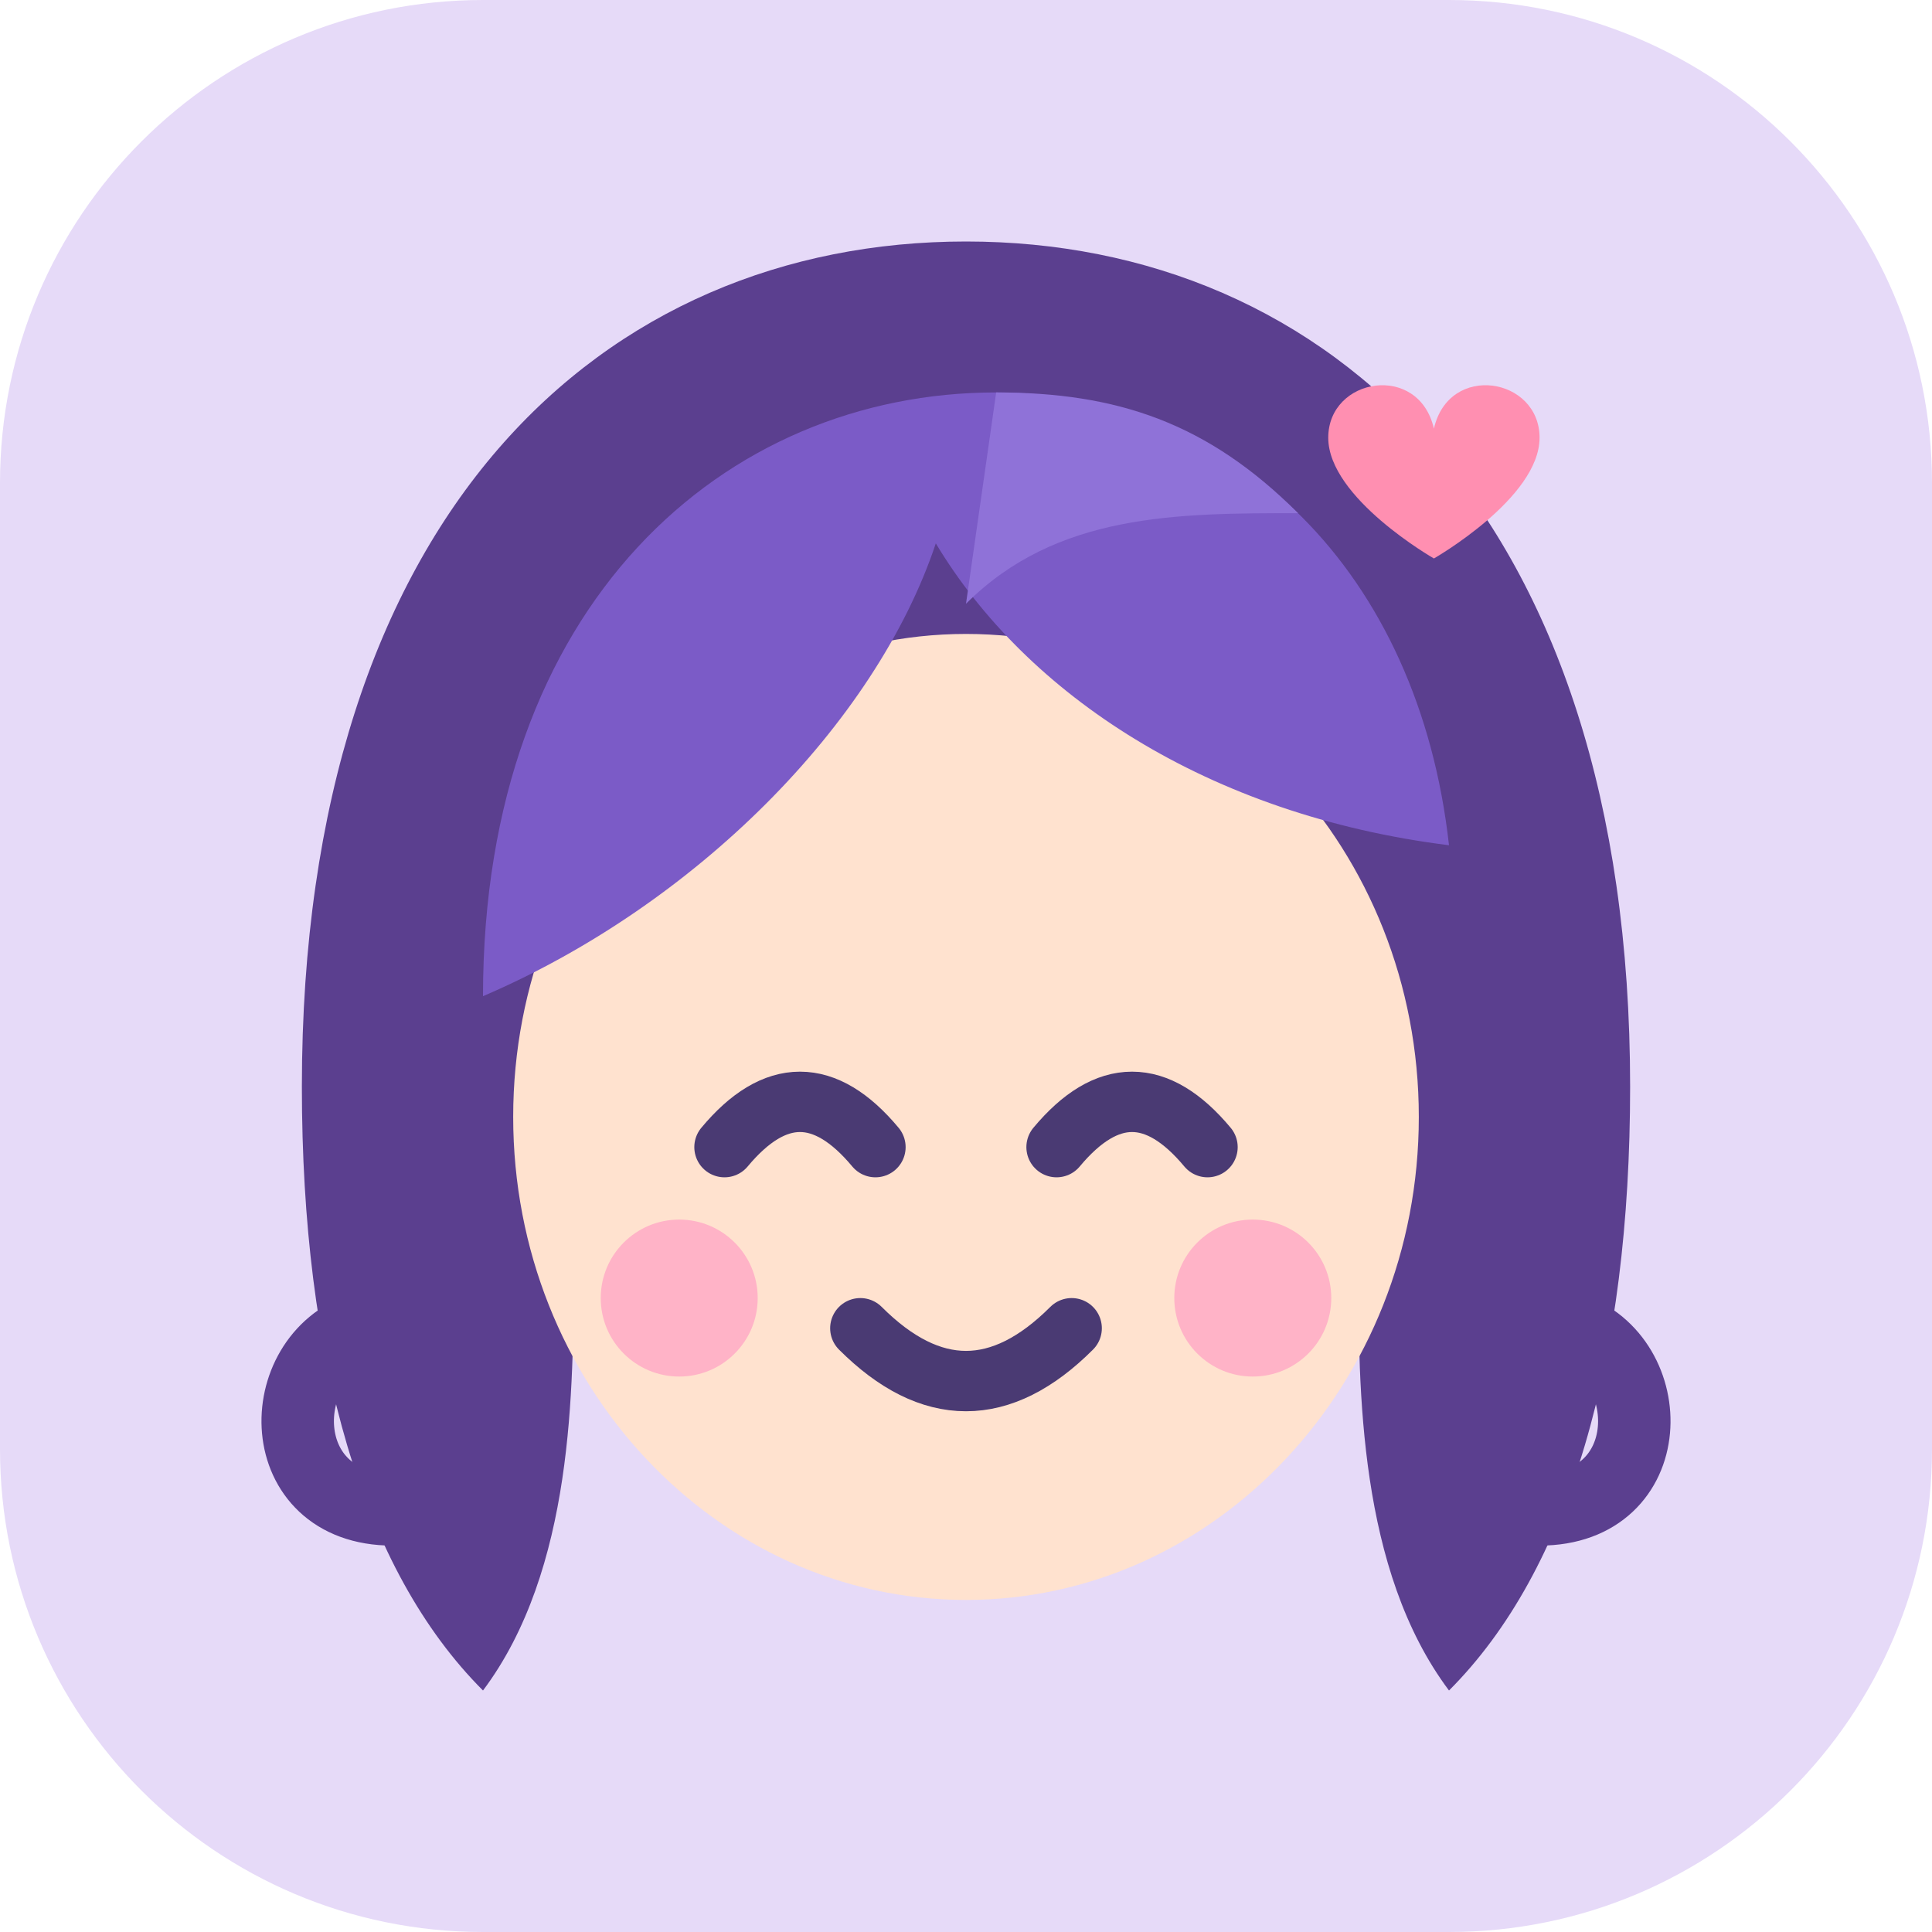
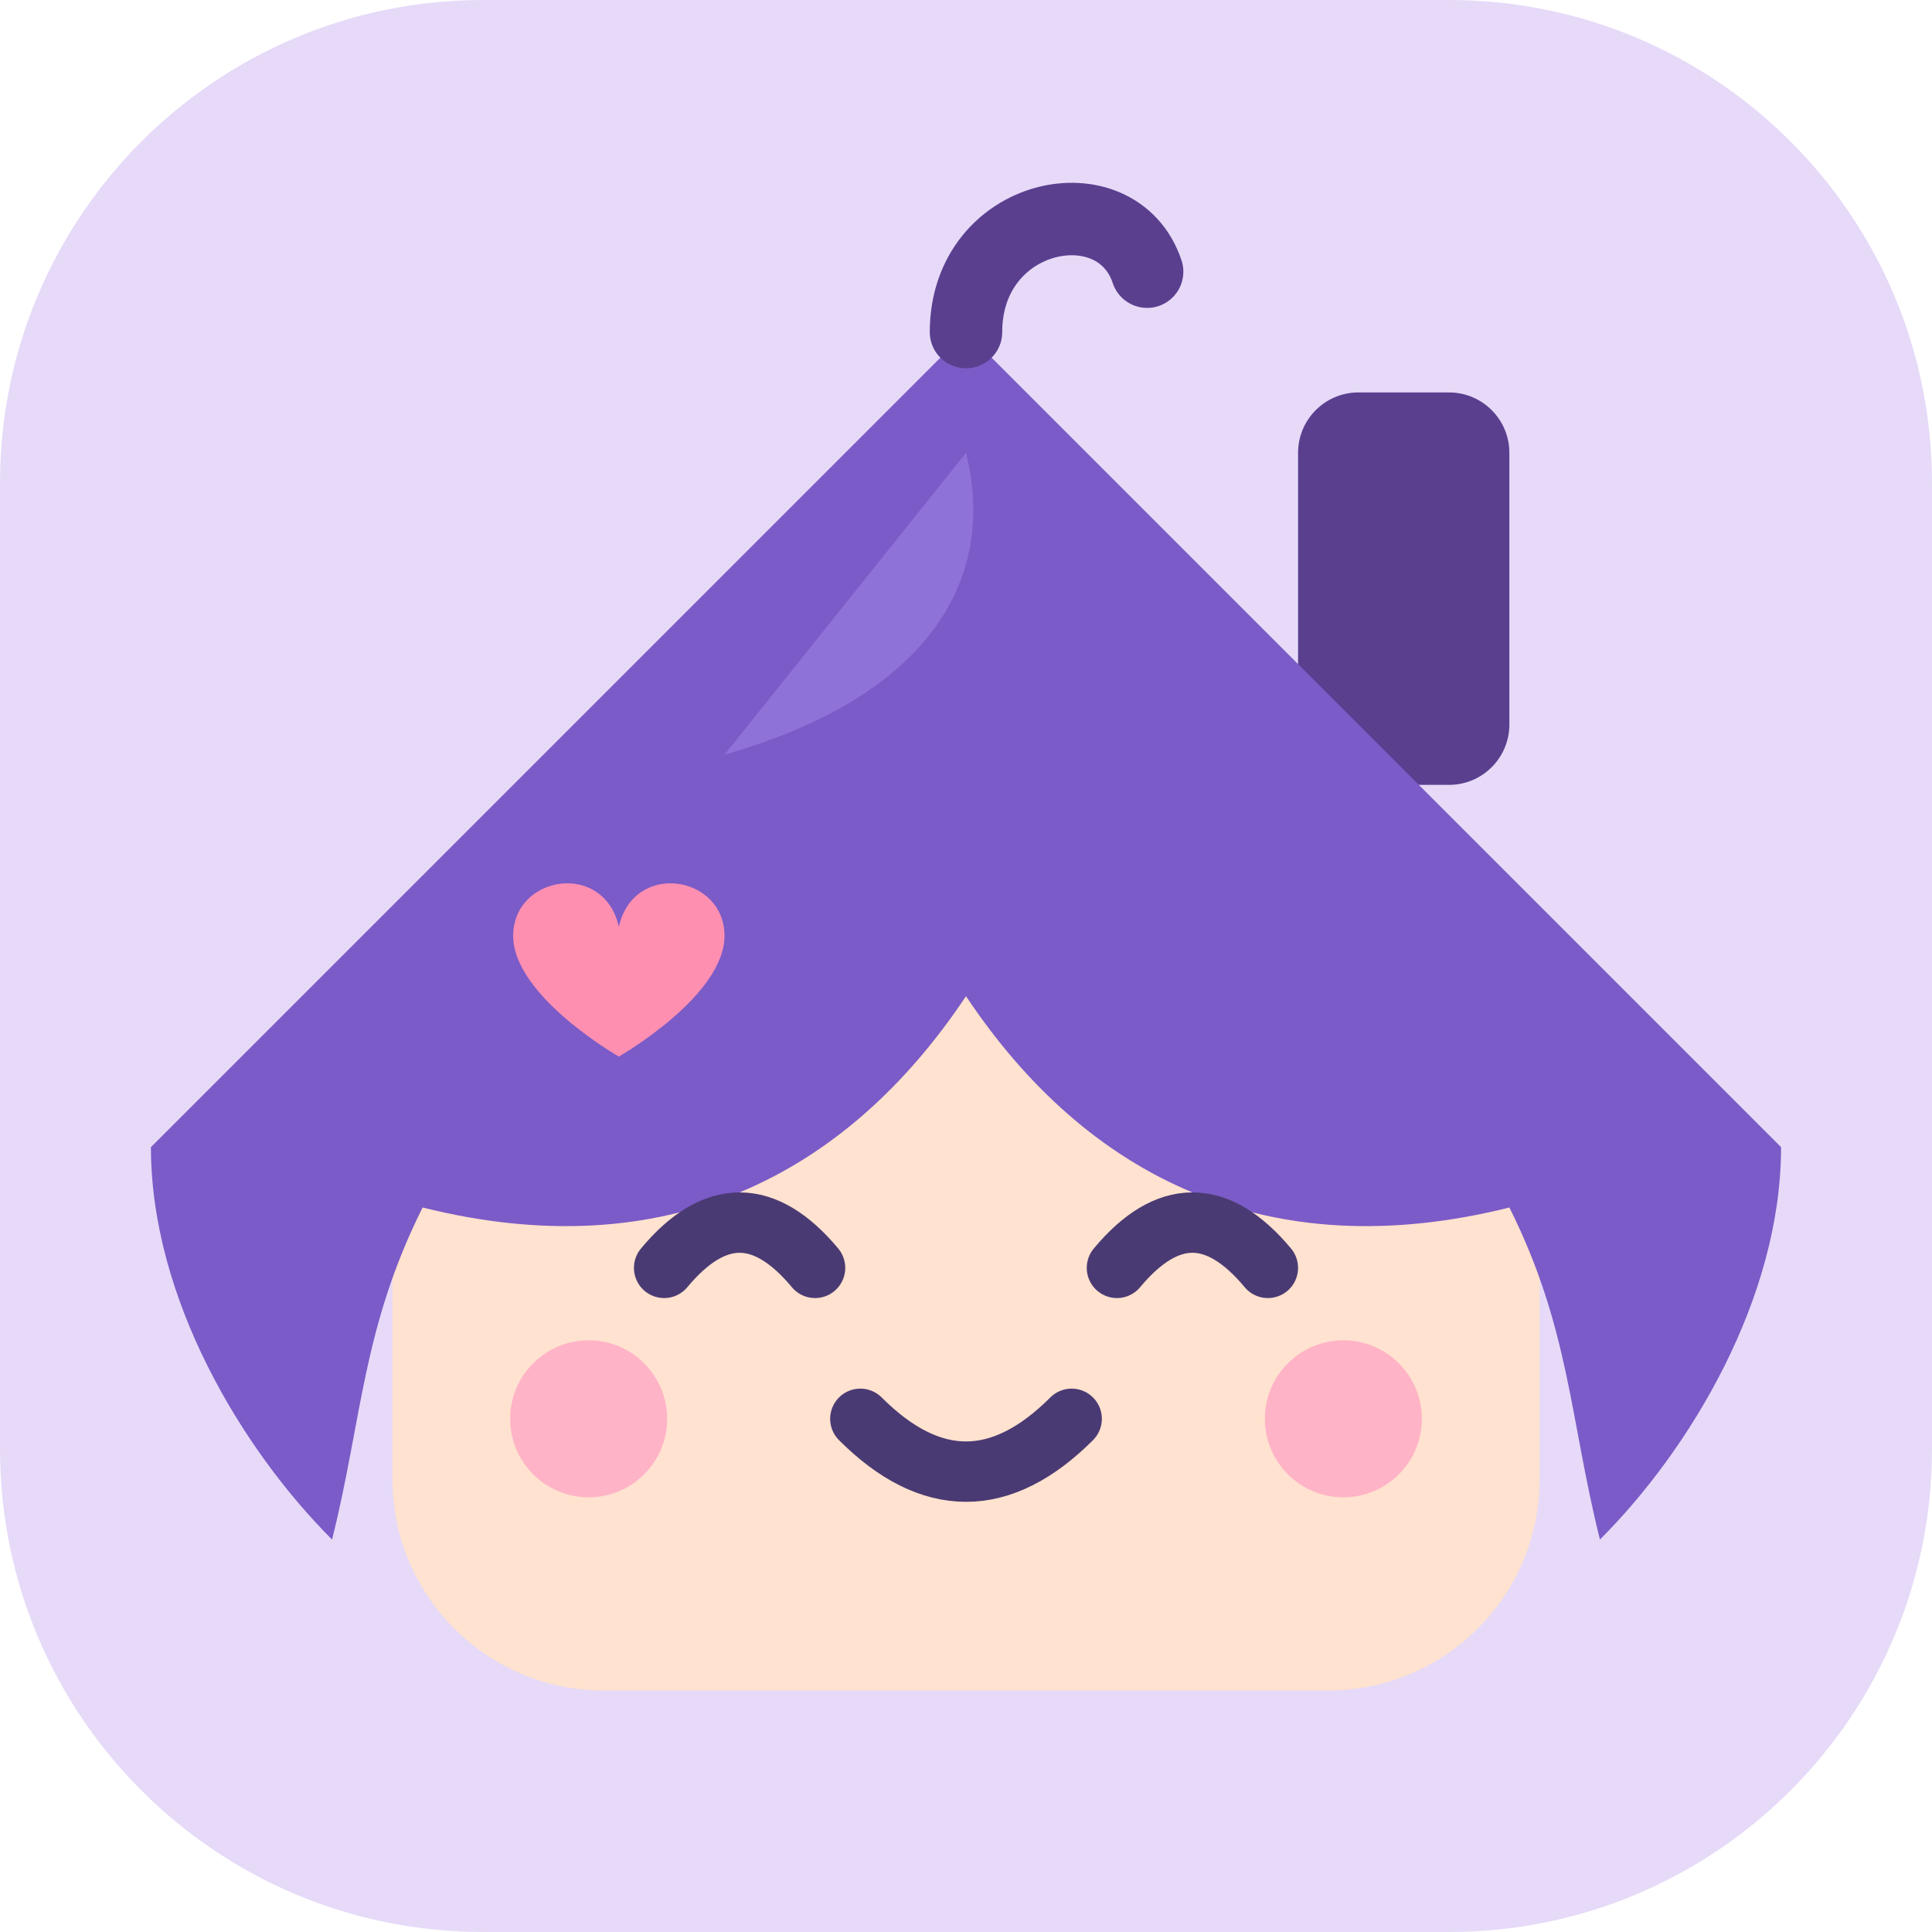
<svg xmlns="http://www.w3.org/2000/svg" viewBox="0 0 64 64" width="64" height="64">
  <rect width="64" height="64" rx="16" fill="#E6DAF8" />
-   <path d="M10 36C10 17 20 8 32 8s22 9 22 28c0 9-2 16-6 20-3-4-3-10-3-14H19c0 4 0 10-3 14-4-4-6-11-6-20z" fill="#5B3F8F" />
-   <ellipse cx="32" cy="37" rx="15" ry="16" fill="#FFE2CF" />
-   <path d="M16 33C16 20 24 13 33 13c8 0 14 6 15 15-8-1-14-5-17-10-2 6-8 12-15 15z" fill="#7B5BC7" />
-   <path d="M33 13c4 0 7 1 10 4-4 0-8 0-11 3z" fill="#8F72D8" />
-   <path d="M12 44c-3 1-3 6 1 6 3 0 4-4 1-5" fill="none" stroke="#5B3F8F" stroke-width="2.4" stroke-linecap="round" />
-   <path d="M52 44c3 1 3 6-1 6-3 0-4-4-1-5" fill="none" stroke="#5B3F8F" stroke-width="2.4" stroke-linecap="round" />
-   <path d="M24 38q2.5-3 5 0M35 38q2.5-3 5 0" fill="none" stroke="#4A3A73" stroke-width="2" stroke-linecap="round" />
-   <circle cx="22.5" cy="43" r="2.6" fill="#FFB3C7" />
-   <circle cx="41.5" cy="43" r="2.6" fill="#FFB3C7" />
-   <path d="M28.5 44q3.5 3.5 7 0" fill="none" stroke="#4A3A73" stroke-width="2" stroke-linecap="round" />
-   <path d="M44 14.5c0-2 3-2.5 3.5-.3.5-2.2 3.5-1.7 3.5.3 0 2-3.5 4-3.5 4s-3.5-2-3.5-4z" fill="#FF8FB1" />
+   <rect x="43" y="13" width="7" height="13" rx="2" fill="#5B3F8F" />
+   <rect x="13" y="29" width="38" height="27" rx="7" fill="#FFE2CF" />
+   <path d="M5 38L32 11l27 27c0 5-3 10-6 13-1-4-1-7-3-11-8 2-14-1-18-7-4 6-10 9-18 7-2 4-2 7-3 11-3-3-6-8-6-13z" fill="#7B5BC7" />
+   <path d="M24 25l8-10c1 4-1 8-8 10z" fill="#8F72D8" />
+   <path d="M32 11c0-4 5-5 6-2" fill="none" stroke="#5B3F8F" stroke-width="2.4" stroke-linecap="round" />
+   <path d="M22 42q2.5-3 5 0M37 42q2.5-3 5 0" fill="none" stroke="#4A3A73" stroke-width="2" stroke-linecap="round" />
+   <circle cx="19.5" cy="47" r="2.6" fill="#FFB3C7" />
+   <circle cx="44.5" cy="47" r="2.6" fill="#FFB3C7" />
+   <path d="M28.5 47q3.5 3.5 7 0" fill="none" stroke="#4A3A73" stroke-width="2" stroke-linecap="round" />
+   <path d="M17 31c0-2 3-2.5 3.5-.3.5-2.2 3.5-1.7 3.5.3 0 2-3.5 4-3.5 4s-3.5-2-3.5-4z" fill="#FF8FB1" />
</svg>
